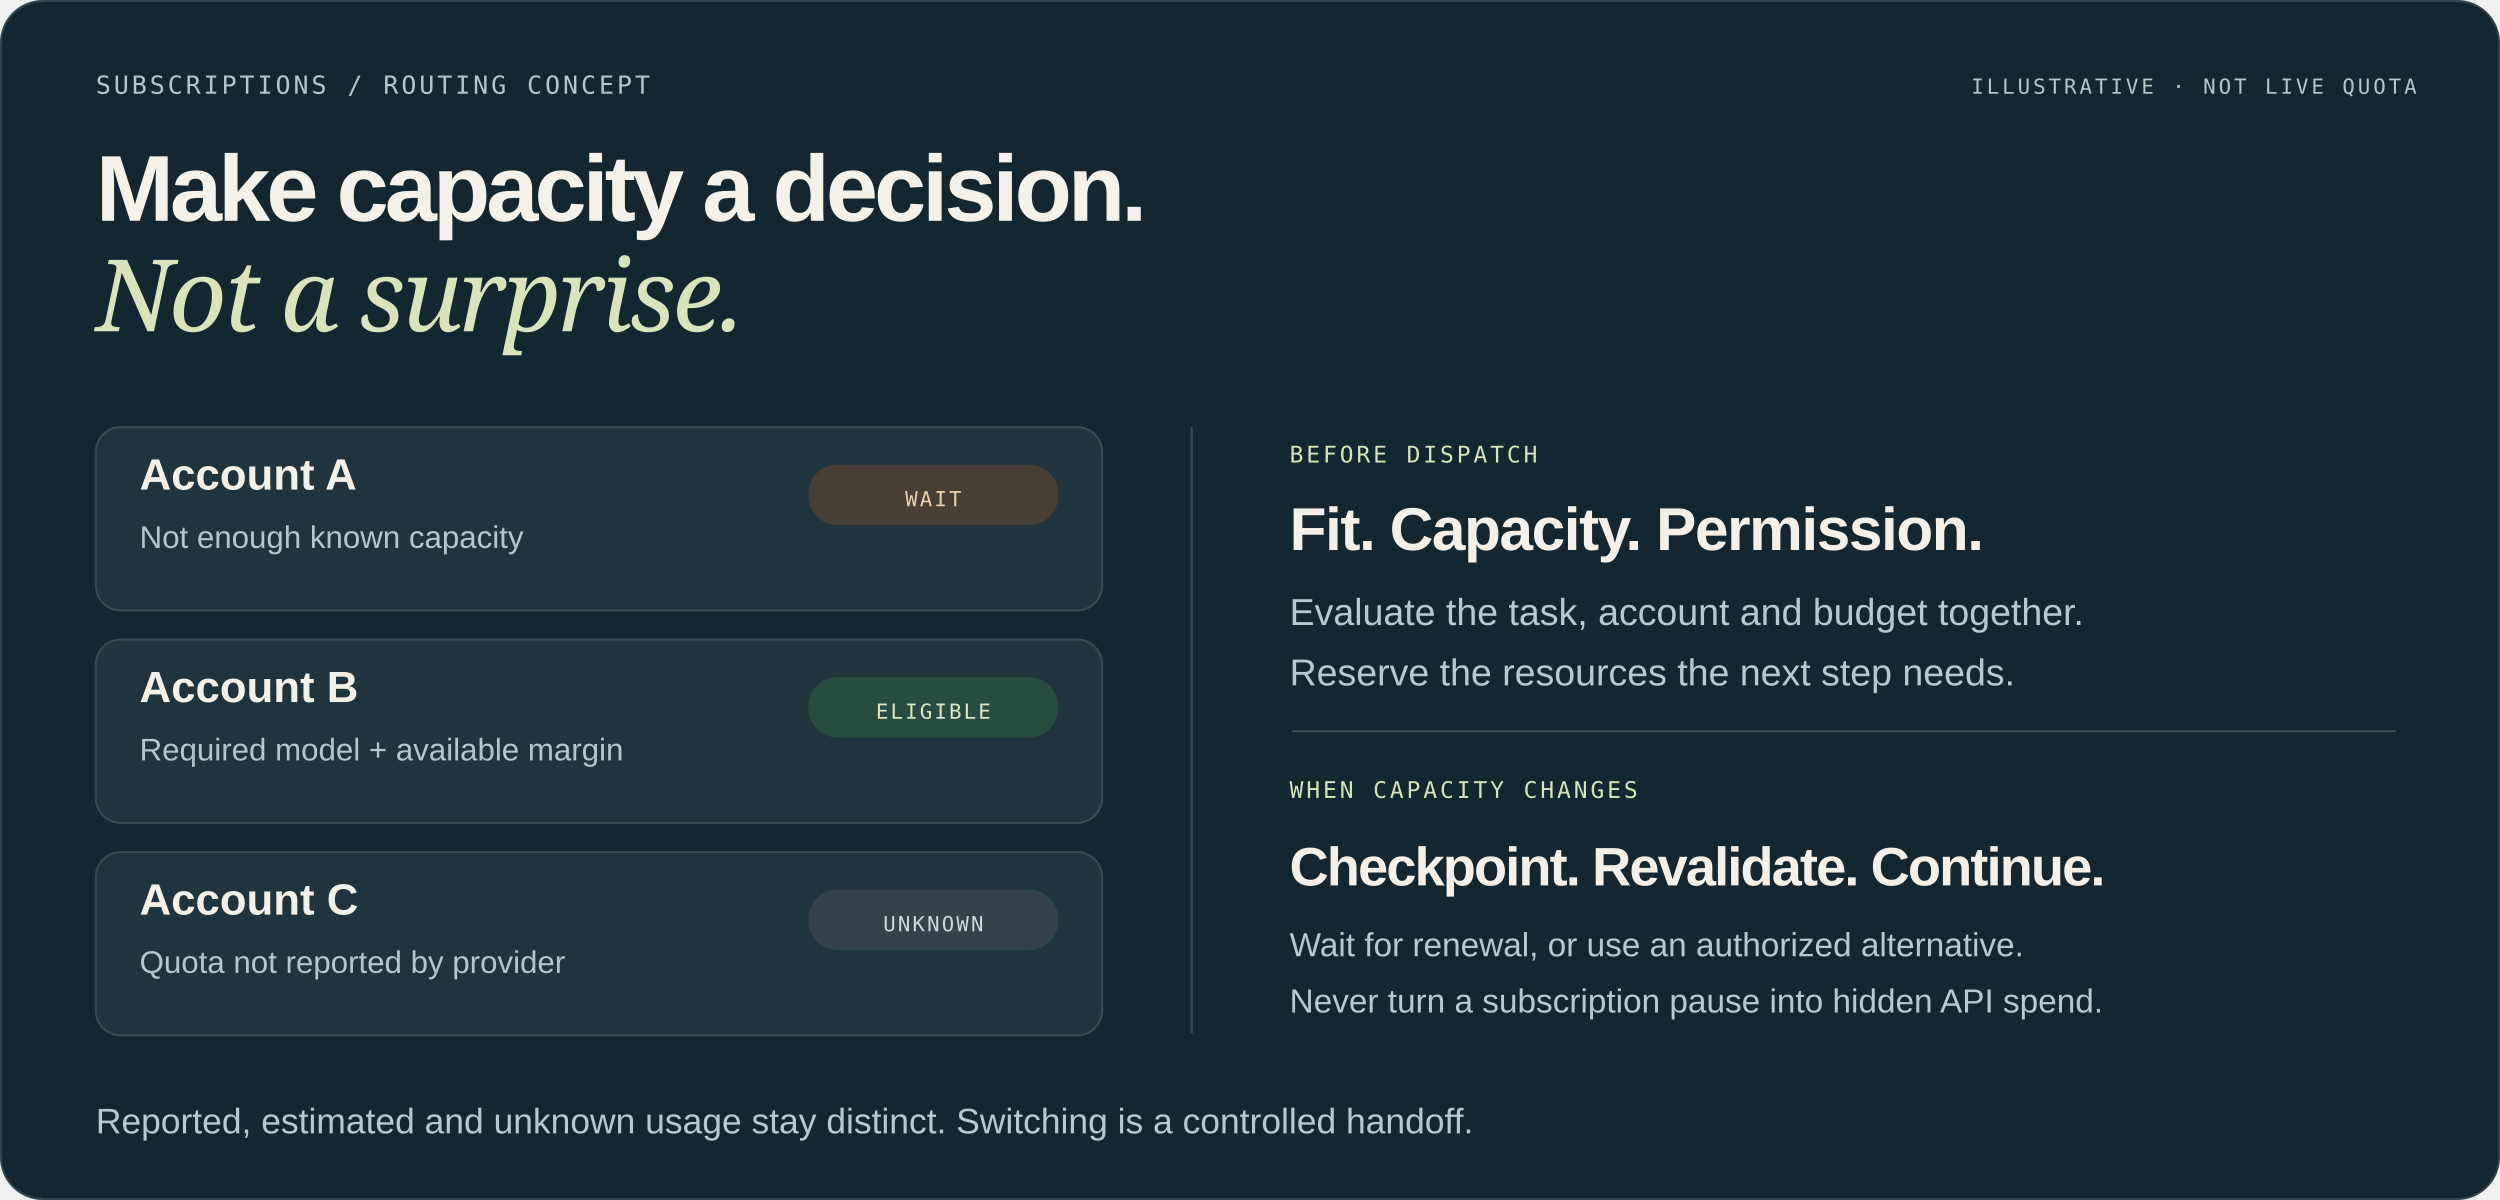
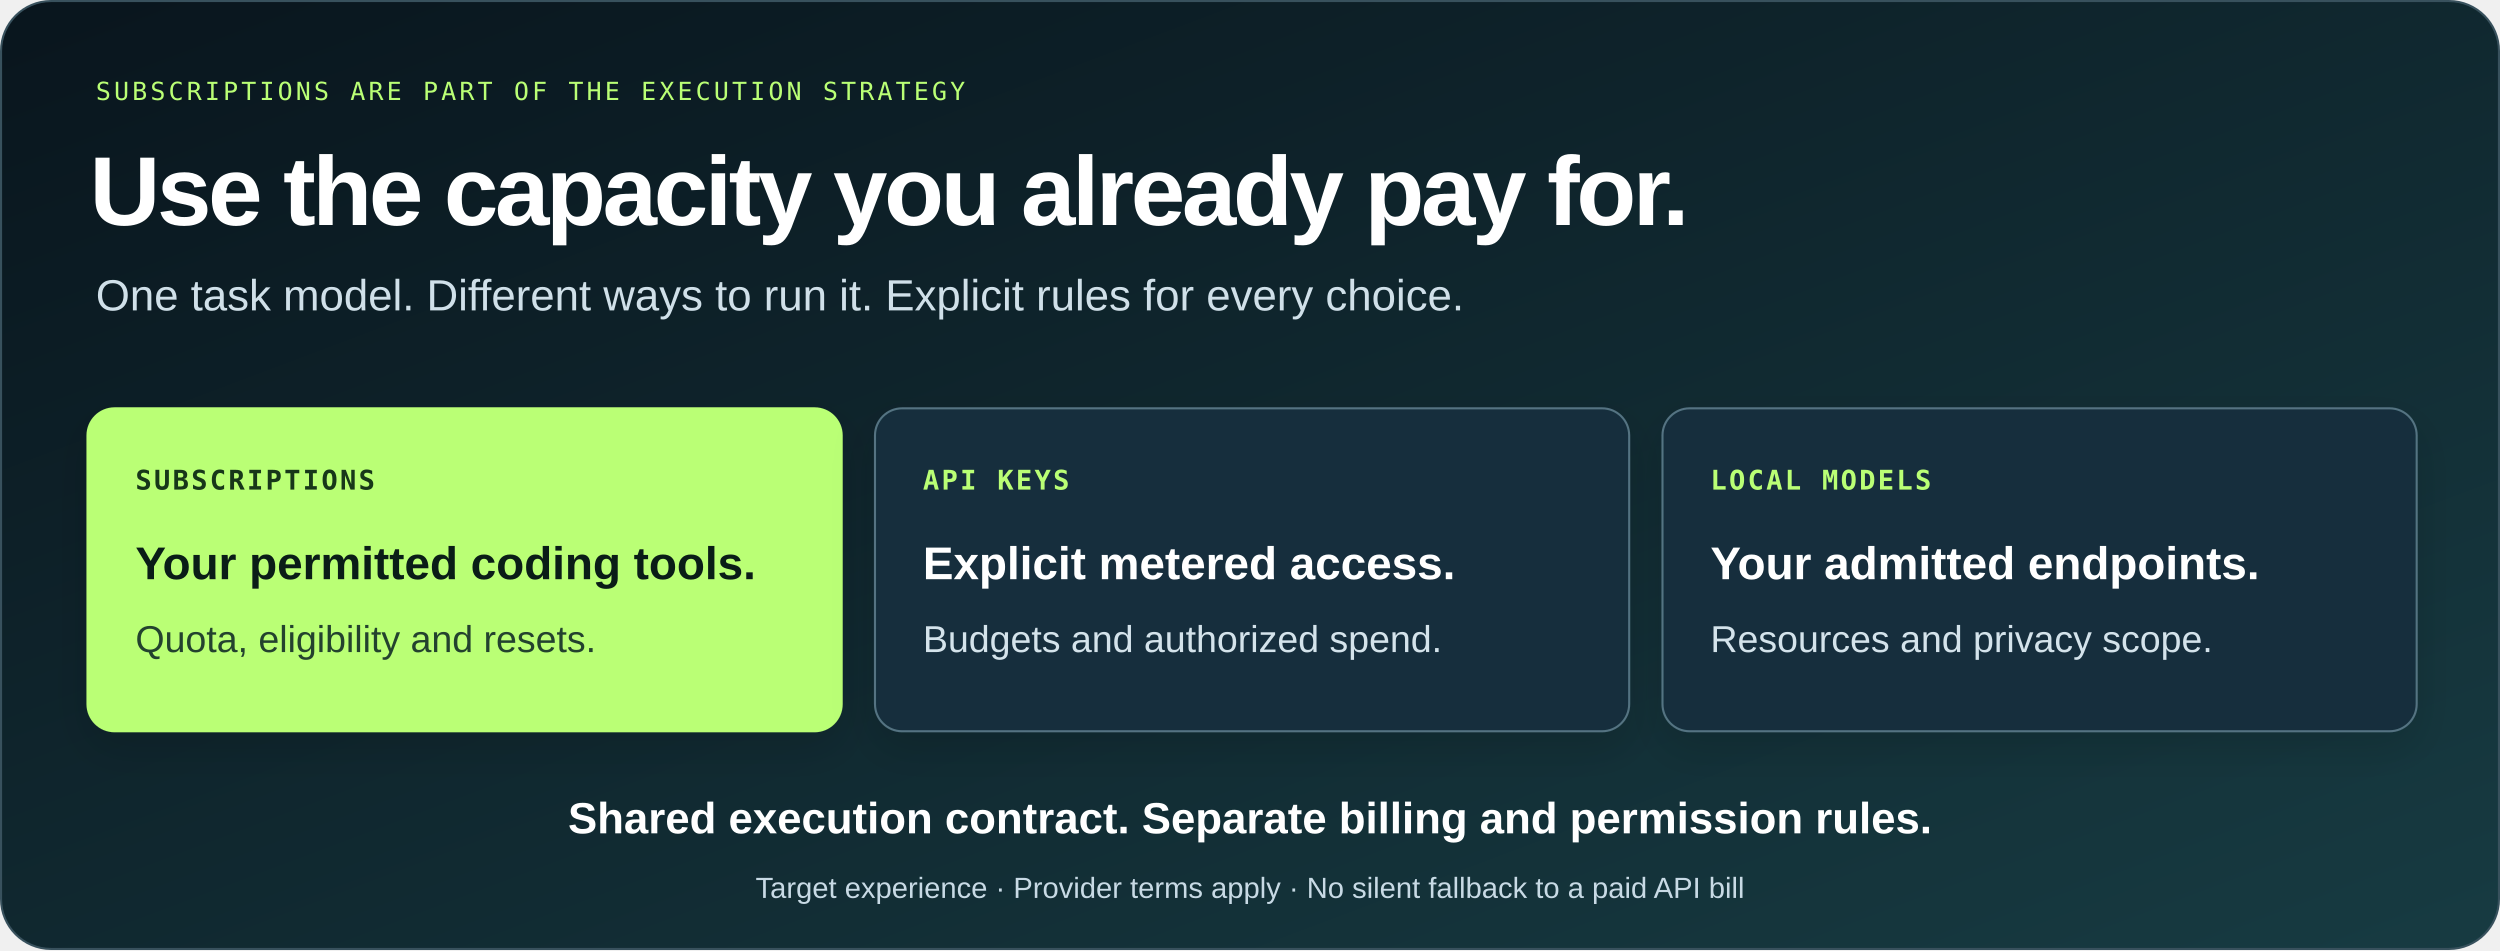
- <svg xmlns="http://www.w3.org/2000/svg" width="1200" height="576" viewBox="0 0 1200 576" role="img" aria-labelledby="title desc">
+ <svg xmlns="http://www.w3.org/2000/svg" width="1200" height="456" viewBox="0 0 1200 456" role="img" aria-labelledby="title">
  <defs>
-     <style>text{font-family:"Helvetica Neue",Arial,sans-serif}.serif{font-family:Georgia,serif;font-style:italic}.mono{font-family:Menlo,Consolas,monospace}</style>
-     <filter id="shadow" x="-25%" y="-25%" width="160%" height="175%">
-       <feDropShadow dx="0" dy="12" stdDeviation="15" flood-color="#12232a" flood-opacity=".12" />
+     <style>text{font-family:"Helvetica Neue",Arial,sans-serif}.mono{font-family:Menlo,Consolas,monospace}</style>
+     <linearGradient id="bg" x2="1" y2="1">
+       <stop stop-color="#09151d" />
+       <stop offset="1" stop-color="#173b42" />
+     </linearGradient>
+     <filter id="lift" x="-10%" y="-15%" width="125%" height="150%">
+       <feDropShadow dx="0" dy="8" stdDeviation="10" flood-color="#0a1821" flood-opacity=".13" />
    </filter>
  </defs>
-   <rect x="0.5" y="0.5" width="1199" height="575" rx="20" fill="#142630" stroke="#30444d" />
-   <text x="46" y="45" font-size="12" fill="#b8c6c8" class="mono" letter-spacing="1.4">SUBSCRIPTIONS / ROUTING CONCEPT</text>
-   <text x="46" y="106" font-size="45" fill="#f4f1e8" font-weight="600" letter-spacing="-1.9">Make capacity a decision.</text>
-   <text x="46" y="159" font-size="48" fill="#d9e4bd" class="serif" letter-spacing="-1.4">Not a surprise.</text>
-   <text text-anchor="end" x="1160" y="45" font-size="10" fill="#b8c6c8" class="mono" letter-spacing="1.4">ILLUSTRATIVE · NOT LIVE QUOTA</text>
-   <rect x="46" y="205" width="483" height="88" rx="12" fill="#20343e" stroke="#3a4c53" />
-   <text x="67" y="235" font-size="21" fill="#f3f0e7" font-weight="550">Account A</text>
-   <text x="67" y="263" font-size="15" fill="#b7c6cb">Not enough known capacity</text>
-   <rect x="388" y="223" width="120" height="29" rx="14" fill="#473e35" stroke="none" />
-   <text x="448" y="243" font-size="10" fill="#ead3b0" text-anchor="middle" class="mono" letter-spacing="1">WAIT</text>
-   <rect x="46" y="307" width="483" height="88" rx="12" fill="#20343e" stroke="#3a4c53" />
-   <text x="67" y="337" font-size="21" fill="#f3f0e7" font-weight="550">Account B</text>
-   <text x="67" y="365" font-size="15" fill="#b7c6cb">Required model + available margin</text>
-   <rect x="388" y="325" width="120" height="29" rx="14" fill="#284c40" stroke="none" />
-   <text x="448" y="345" font-size="10" fill="#d9e9c3" text-anchor="middle" class="mono" letter-spacing="1">ELIGIBLE</text>
-   <rect x="46" y="409" width="483" height="88" rx="12" fill="#20343e" stroke="#3a4c53" />
-   <text x="67" y="439" font-size="21" fill="#f3f0e7" font-weight="550">Account C</text>
-   <text x="67" y="467" font-size="15" fill="#b7c6cb">Quota not reported by provider</text>
-   <rect x="388" y="427" width="120" height="29" rx="14" fill="#35424a" stroke="none" />
-   <text x="448" y="447" font-size="10" fill="#d0d9db" text-anchor="middle" class="mono" letter-spacing="1">UNKNOWN</text>
-   <path d="M572 205 L572 496" fill="none" stroke="#3b4e55" stroke-width="1" />
-   <text x="619" y="222" font-size="11" fill="#d9e4bd" class="mono" letter-spacing="1.4">BEFORE DISPATCH</text>
-   <text x="619" y="264" font-size="29" fill="#f5f0e7" font-weight="600" letter-spacing="-0.7">Fit. Capacity. Permission.</text>
-   <text x="619" y="300" font-size="18" fill="#bac9ce">Evaluate the task, account and budget together.</text>
-   <text x="619" y="329" font-size="18" fill="#bac9ce">Reserve the resources the next step needs.</text>
-   <path d="M620 351 L1150 351" fill="none" stroke="#3b4e55" stroke-width="1" />
-   <text x="619" y="383" font-size="11" fill="#d9e4bd" class="mono" letter-spacing="1.4">WHEN CAPACITY CHANGES</text>
-   <text x="619" y="425" font-size="26" fill="#f5f0e7" font-weight="600" letter-spacing="-0.9">Checkpoint. Revalidate. Continue.</text>
-   <text x="619" y="459" font-size="16" fill="#bac9ce">Wait for renewal, or use an authorized alternative.</text>
-   <text x="619" y="486" font-size="16" fill="#bac9ce">Never turn a subscription pause into hidden API spend.</text>
-   <text x="46" y="544" font-size="17" fill="#bac9ce">Reported, estimated and unknown usage stay distinct. Switching is a controlled handoff.</text>
+   <rect x=".5" y=".5" width="1199" height="455" rx="24" fill="url(#bg)" stroke="#38515d" />
+   <text x="46" y="48" fill="#baff75" font-size="12" class="mono" letter-spacing="1.5">SUBSCRIPTIONS ARE PART OF THE EXECUTION STRATEGY</text>
+   <text x="43" y="108" fill="#ffffff" font-size="47" font-weight="750" letter-spacing="-1.6">Use the capacity you already pay for.</text>
+   <text x="46" y="149" fill="#d0e0e9" font-size="21">One task model. Different ways to run it. Explicit rules for every choice.</text>
+   <rect x="42" y="196" width="362" height="155" rx="13" fill="#baff75" stroke="#baff75" filter="url(#lift)" />
+   <text x="65" y="235" fill="#173719" font-size="13" class="mono" font-weight="700" letter-spacing="1.1">SUBSCRIPTIONS</text>
+   <text x="65" y="278" fill="#0a1d17" font-size="22" font-weight="650">Your permitted coding tools.</text>
+   <text x="65" y="313" fill="#23422e" font-size="18">Quota, eligibility and resets.</text>
+   <rect x="420" y="196" width="362" height="155" rx="13" fill="#142f3c" stroke="#547382" filter="url(#lift)" />
+   <text x="443" y="235" fill="#baff75" font-size="13" class="mono" font-weight="700" letter-spacing="1.1">API KEYS</text>
+   <text x="443" y="278" fill="#ffffff" font-size="22" font-weight="650">Explicit metered access.</text>
+   <text x="443" y="313" fill="#d4e3eb" font-size="18">Budgets and authorized spend.</text>
+   <rect x="798" y="196" width="362" height="155" rx="13" fill="#142f3c" stroke="#547382" filter="url(#lift)" />
+   <text x="821" y="235" fill="#baff75" font-size="13" class="mono" font-weight="700" letter-spacing="1.1">LOCAL MODELS</text>
+   <text x="821" y="278" fill="#ffffff" font-size="22" font-weight="650">Your admitted endpoints.</text>
+   <text x="821" y="313" fill="#d4e3eb" font-size="18">Resources and privacy scope.</text>
+   <text x="600" y="400" fill="#ffffff" font-size="21" text-anchor="middle" font-weight="600">Shared execution contract. Separate billing and permission rules.</text>
+   <text x="600" y="431" fill="#c8dae5" font-size="14" text-anchor="middle">Target experience · Provider terms apply · No silent fallback to a paid API bill</text>
</svg>
